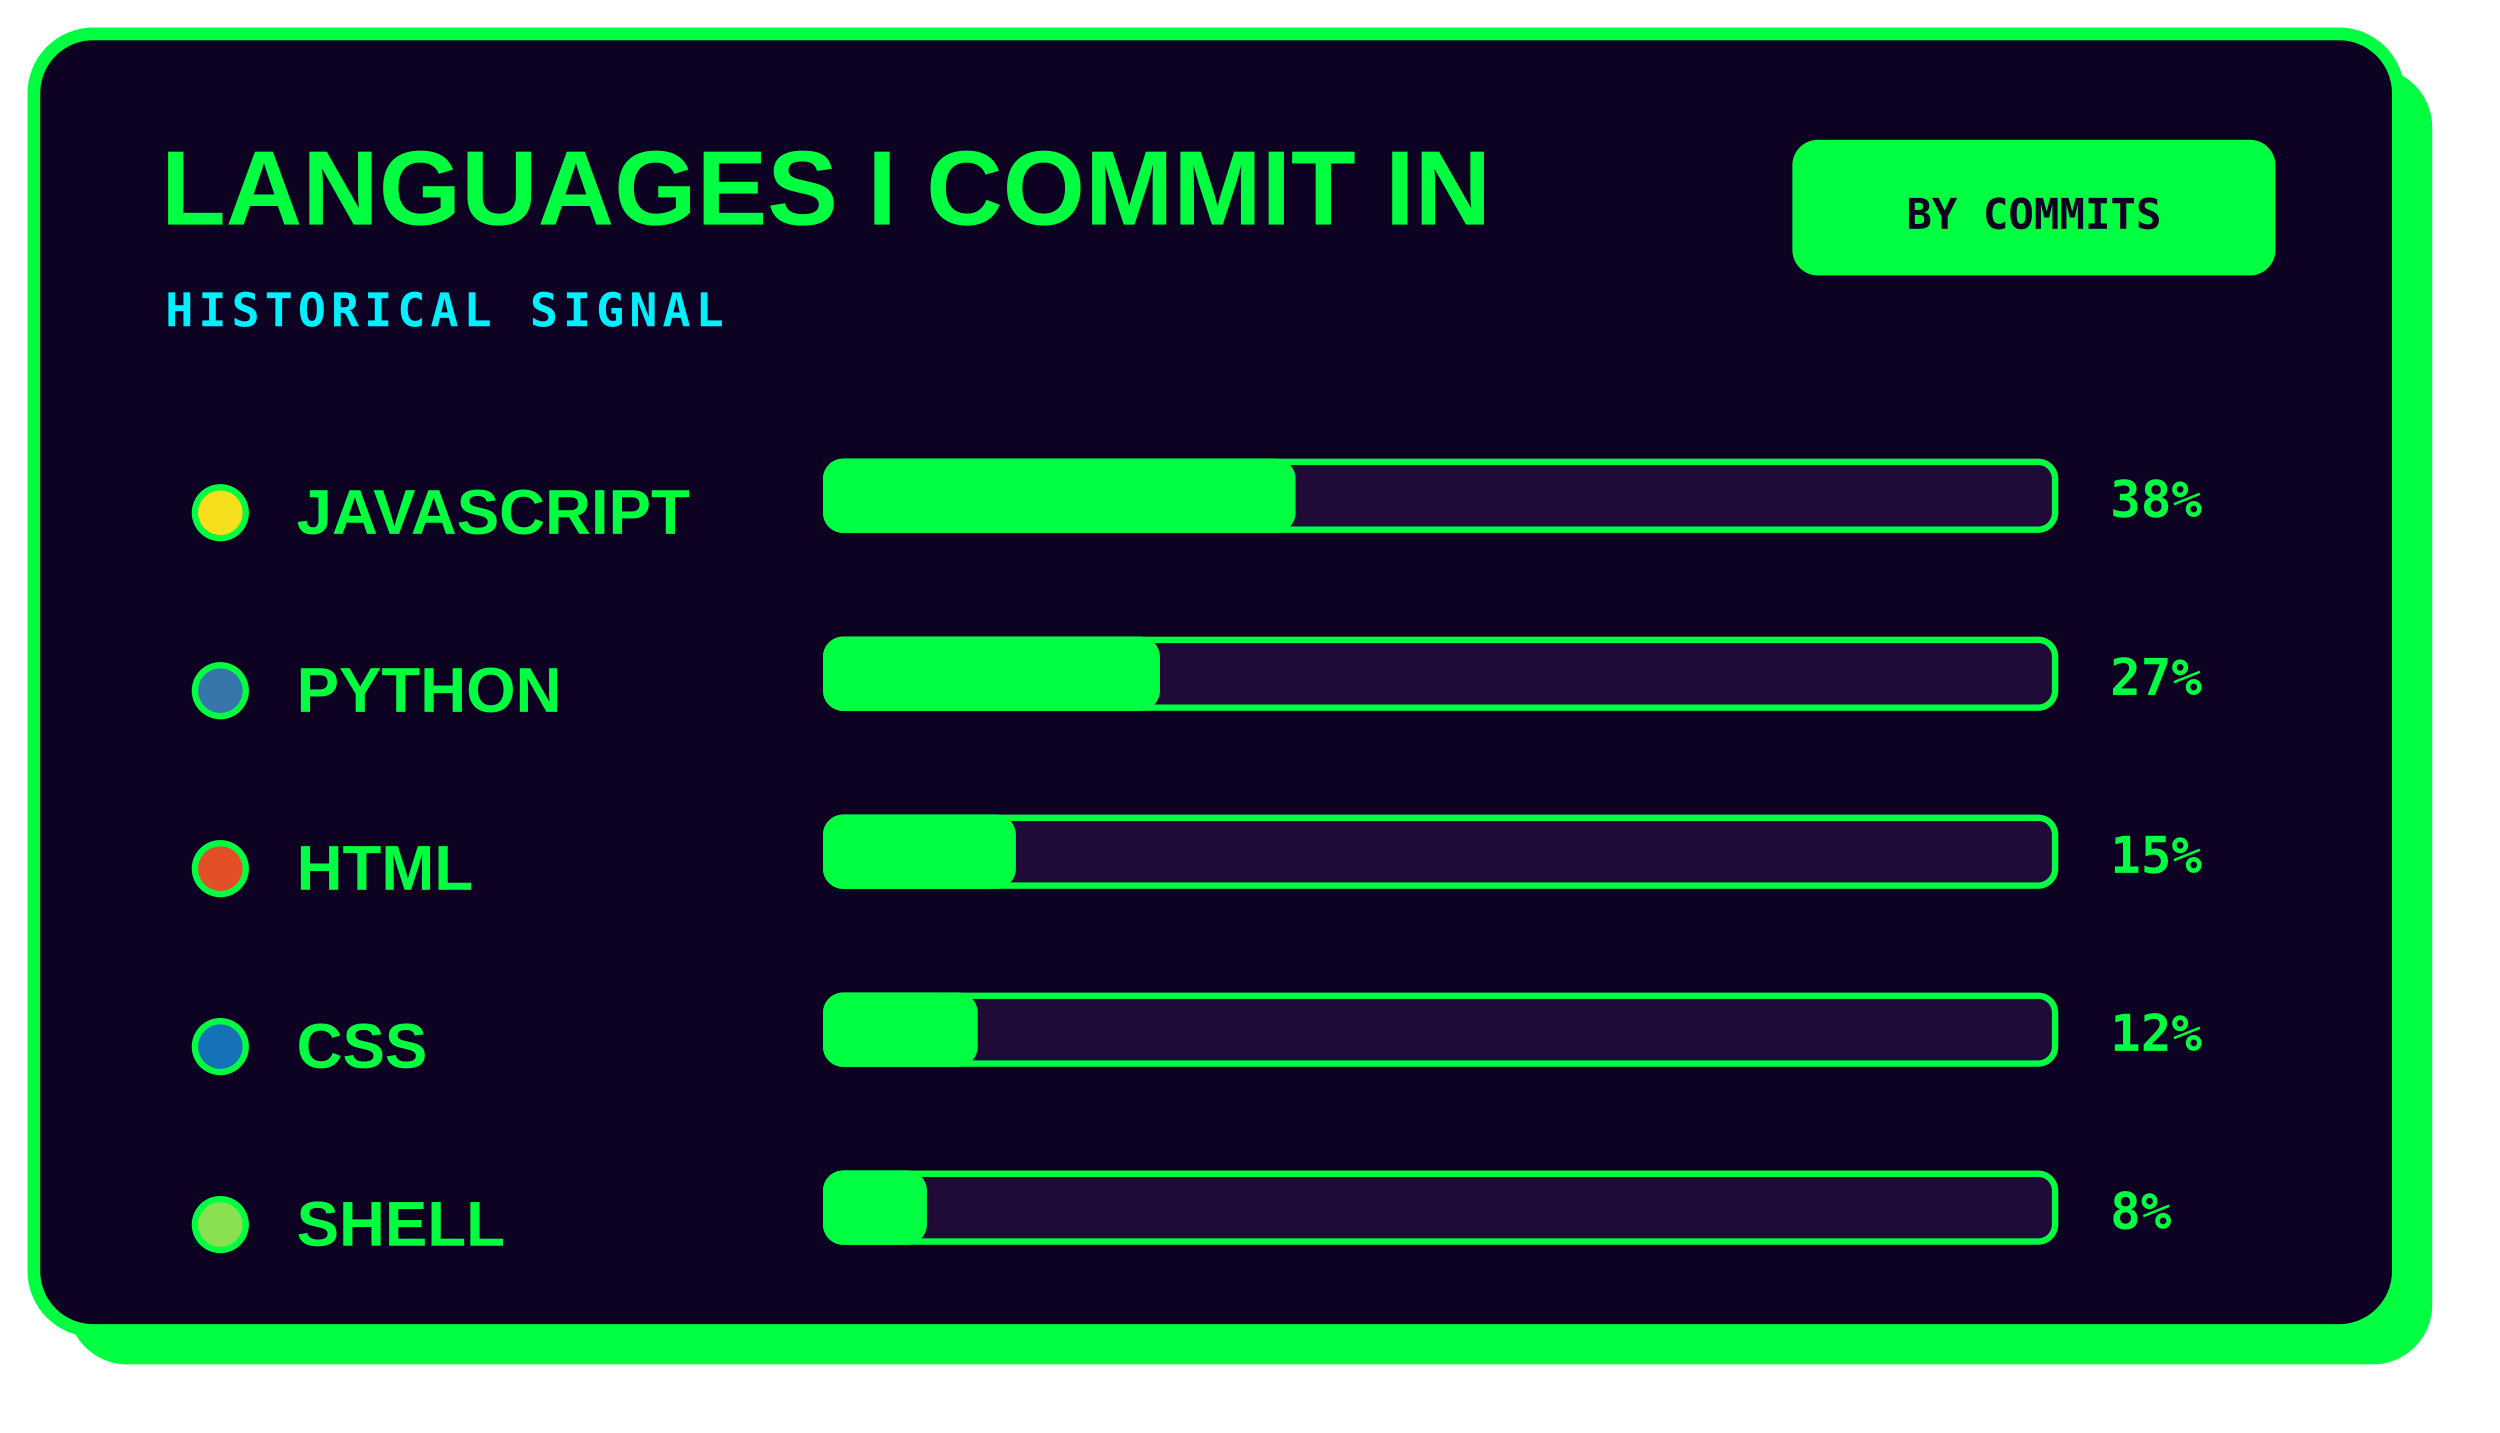
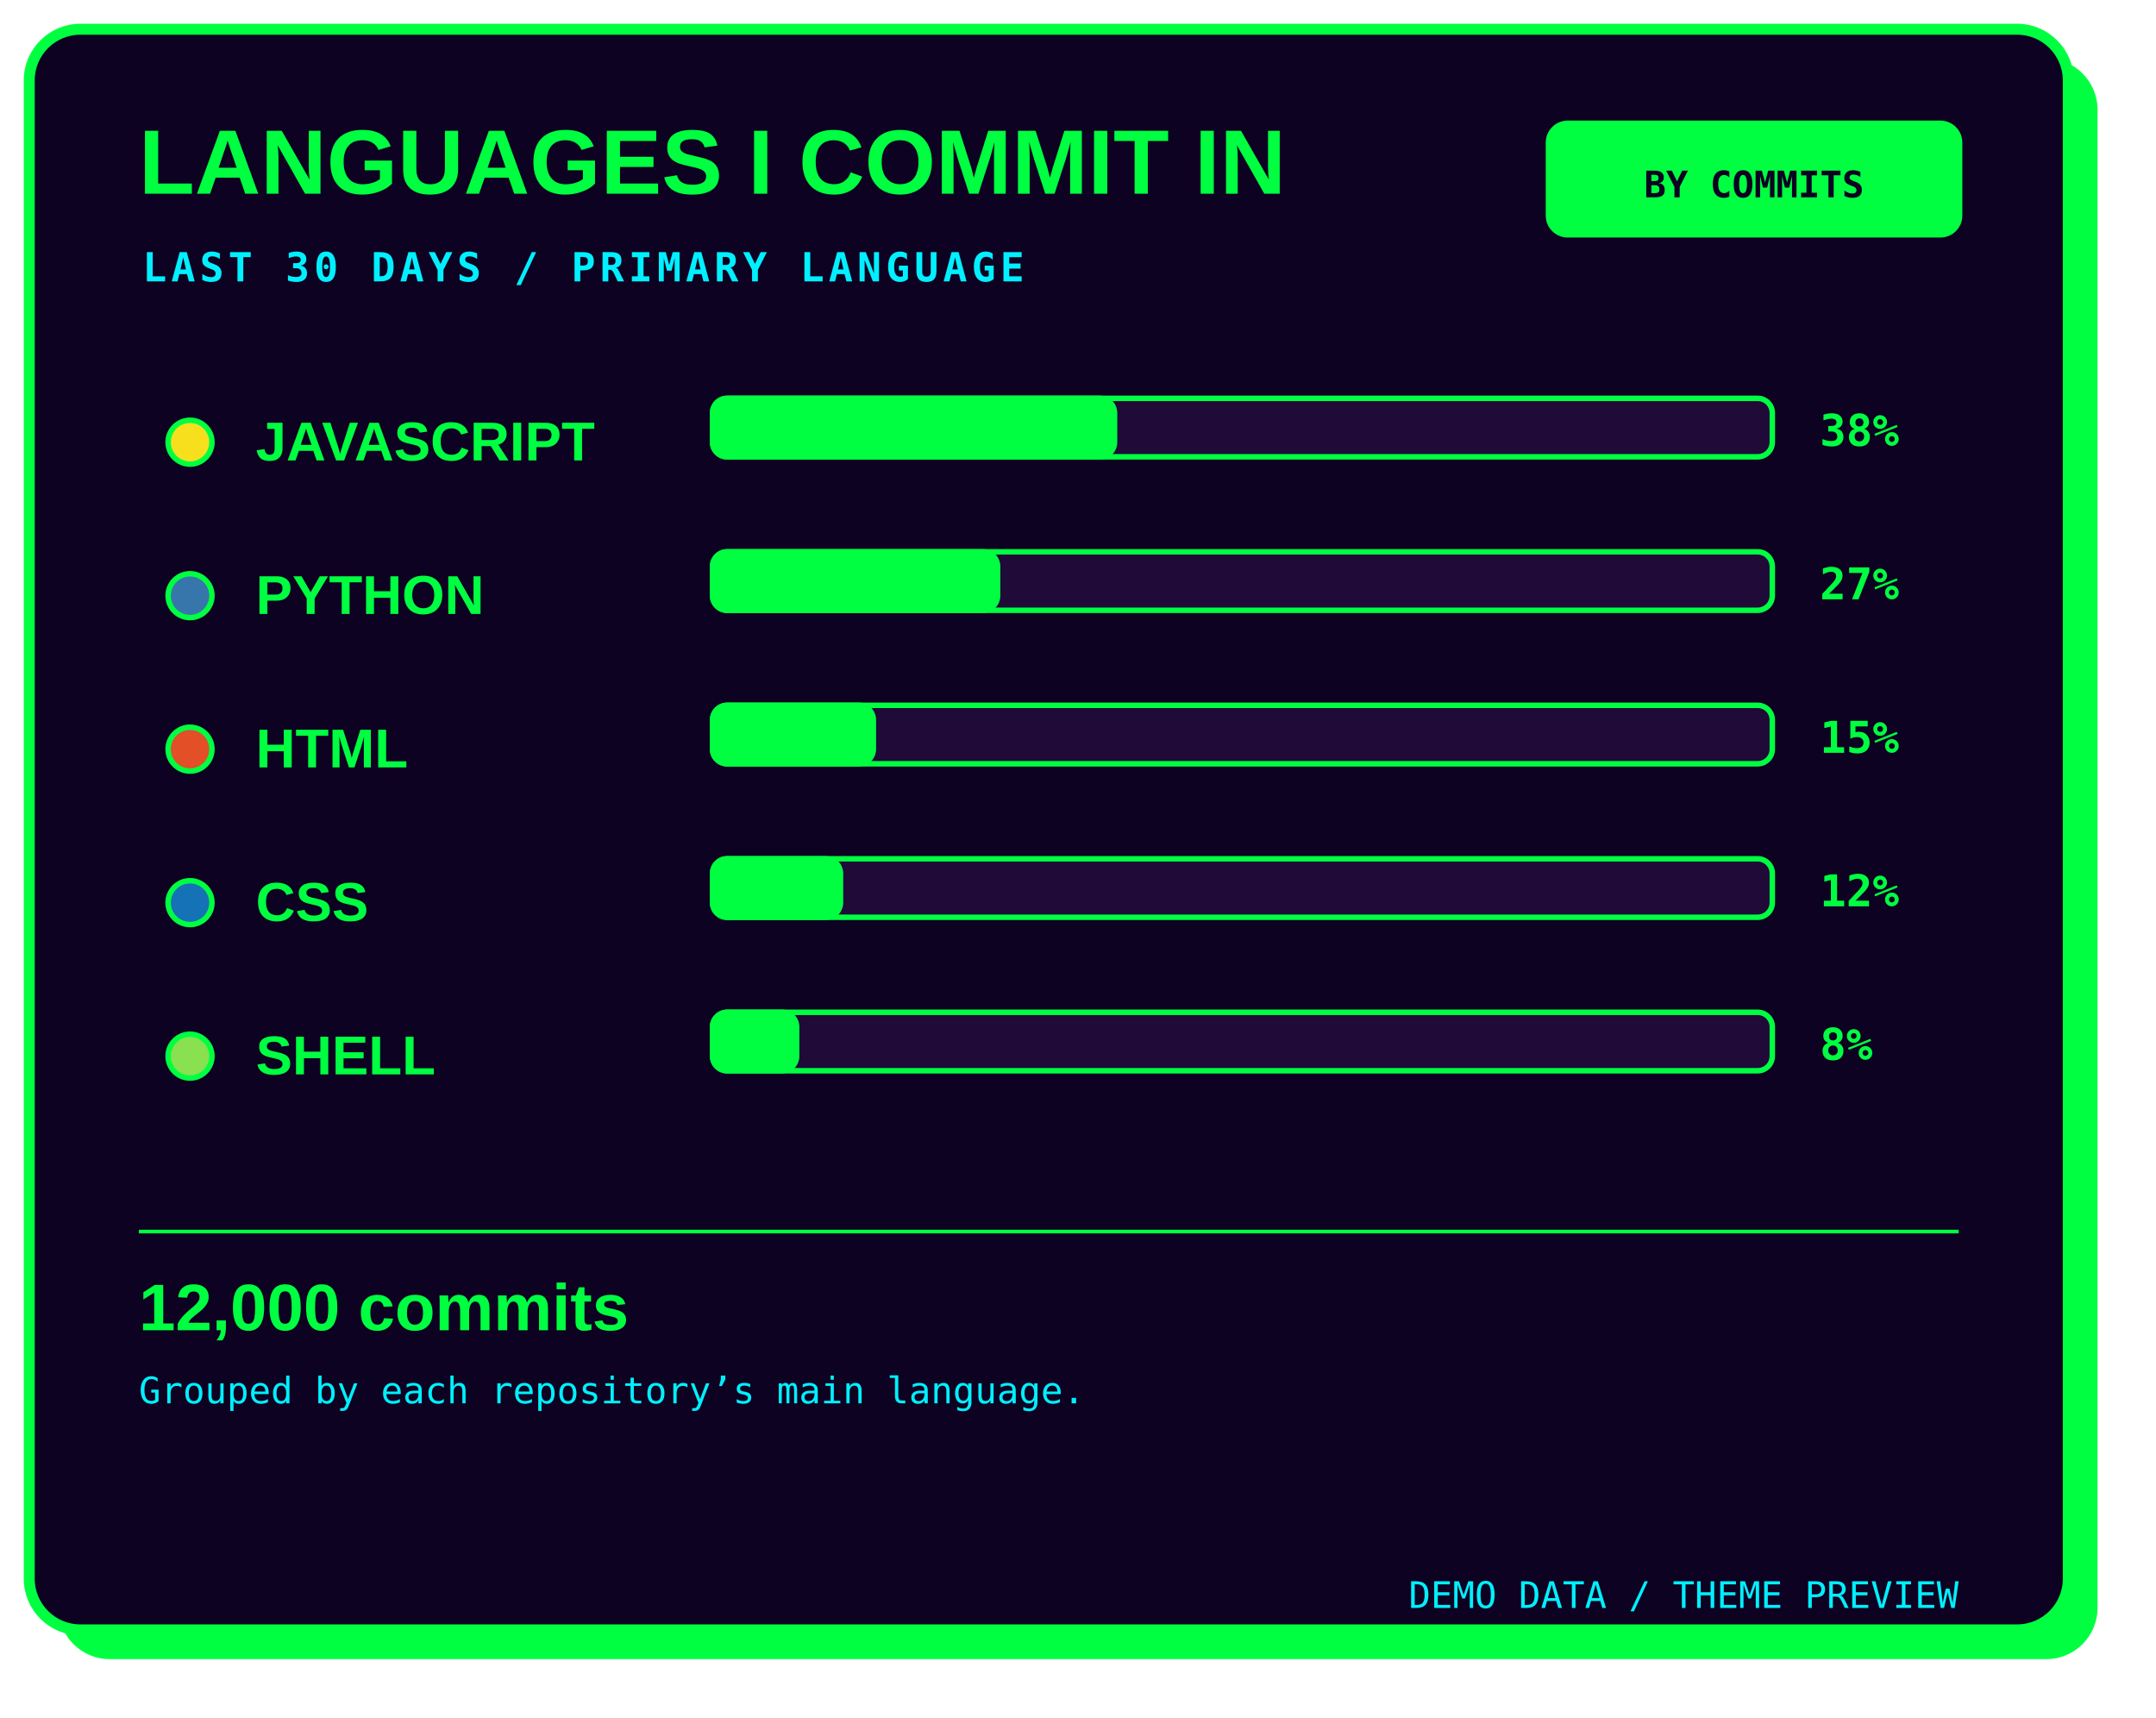
- <svg xmlns="http://www.w3.org/2000/svg" width="590" height="338" viewBox="0 0 590 338" role="img">
-   <rect x="16" y="16" width="558" height="306" rx="14" fill="#00FF41" />
-   <rect x="8" y="8" width="558" height="306" rx="14" fill="#0D0221" stroke="#00FF41" stroke-width="3" />
+ <svg xmlns="http://www.w3.org/2000/svg" width="590" height="470" viewBox="0 0 590 470" role="img">
+   <rect x="16" y="16" width="558" height="438" rx="14" fill="#00FF41" />
+   <rect x="8" y="8" width="558" height="438" rx="14" fill="#0D0221" stroke="#00FF41" stroke-width="3" />
  <text x="38" y="53" fill="#00FF41" font-family="Arial, sans-serif" font-size="25" font-weight="800">LANGUAGES I COMMIT IN</text>
-   <text x="39" y="77" fill="#00F0FF" font-family="monospace" font-size="11" font-weight="700" letter-spacing="1.2">HISTORICAL SIGNAL</text>
+   <text x="39" y="77" fill="#00F0FF" font-family="monospace" font-size="11" font-weight="700" letter-spacing="1.2">LAST 30 DAYS / PRIMARY LANGUAGE</text>
  <rect x="424" y="34" width="112" height="30" rx="5" fill="#00FF41" stroke="#00FF41" stroke-width="2" />
  <text x="480" y="54" text-anchor="middle" fill="#0D0221" font-family="monospace" font-size="10" font-weight="700">BY COMMITS</text>
  <circle cx="52" cy="121" r="6" fill="#F7DF1E" stroke="#00FF41" stroke-width="1.5" />
  <text x="70" y="126" fill="#00FF41" font-family="Arial, sans-serif" font-size="15" font-weight="800">JAVASCRIPT</text>
  <rect x="195" y="109" width="290" height="16" rx="4" fill="#1F0A38" stroke="#00FF41" stroke-width="1.5" />
  <rect x="195" y="109" width="110" height="16" rx="4" fill="#00FF41" stroke="#00FF41" stroke-width="1.5" />
  <text x="498" y="122" fill="#00FF41" font-family="monospace" font-size="12" font-weight="700">38%</text>
  <circle cx="52" cy="163" r="6" fill="#3776AB" stroke="#00FF41" stroke-width="1.5" />
  <text x="70" y="168" fill="#00FF41" font-family="Arial, sans-serif" font-size="15" font-weight="800">PYTHON</text>
  <rect x="195" y="151" width="290" height="16" rx="4" fill="#1F0A38" stroke="#00FF41" stroke-width="1.5" />
  <rect x="195" y="151" width="78" height="16" rx="4" fill="#00FF41" stroke="#00FF41" stroke-width="1.5" />
  <text x="498" y="164" fill="#00FF41" font-family="monospace" font-size="12" font-weight="700">27%</text>
  <circle cx="52" cy="205" r="6" fill="#E34F26" stroke="#00FF41" stroke-width="1.5" />
  <text x="70" y="210" fill="#00FF41" font-family="Arial, sans-serif" font-size="15" font-weight="800">HTML</text>
  <rect x="195" y="193" width="290" height="16" rx="4" fill="#1F0A38" stroke="#00FF41" stroke-width="1.5" />
  <rect x="195" y="193" width="44" height="16" rx="4" fill="#00FF41" stroke="#00FF41" stroke-width="1.5" />
  <text x="498" y="206" fill="#00FF41" font-family="monospace" font-size="12" font-weight="700">15%</text>
  <circle cx="52" cy="247" r="6" fill="#1572B6" stroke="#00FF41" stroke-width="1.5" />
  <text x="70" y="252" fill="#00FF41" font-family="Arial, sans-serif" font-size="15" font-weight="800">CSS</text>
  <rect x="195" y="235" width="290" height="16" rx="4" fill="#1F0A38" stroke="#00FF41" stroke-width="1.5" />
  <rect x="195" y="235" width="35" height="16" rx="4" fill="#00FF41" stroke="#00FF41" stroke-width="1.5" />
  <text x="498" y="248" fill="#00FF41" font-family="monospace" font-size="12" font-weight="700">12%</text>
  <circle cx="52" cy="289" r="6" fill="#89E051" stroke="#00FF41" stroke-width="1.5" />
  <text x="70" y="294" fill="#00FF41" font-family="Arial, sans-serif" font-size="15" font-weight="800">SHELL</text>
  <rect x="195" y="277" width="290" height="16" rx="4" fill="#1F0A38" stroke="#00FF41" stroke-width="1.5" />
  <rect x="195" y="277" width="23" height="16" rx="4" fill="#00FF41" stroke="#00FF41" stroke-width="1.5" />
  <text x="498" y="290" fill="#00FF41" font-family="monospace" font-size="12" font-weight="700">8%</text>
+   <path d="M38 337 H536" stroke="#00FF41" />
+   <text x="38" y="364" fill="#00FF41" font-family="Arial" font-size="18" font-weight="700">12,000 commits</text>
+   <text x="38" y="384" fill="#00F0FF" font-family="monospace" font-size="10">Grouped by each repository’s main language.</text>
+   <text x="536" y="440" text-anchor="end" fill="#00F0FF" font-family="monospace" font-size="10">DEMO DATA / THEME PREVIEW</text>
</svg>
